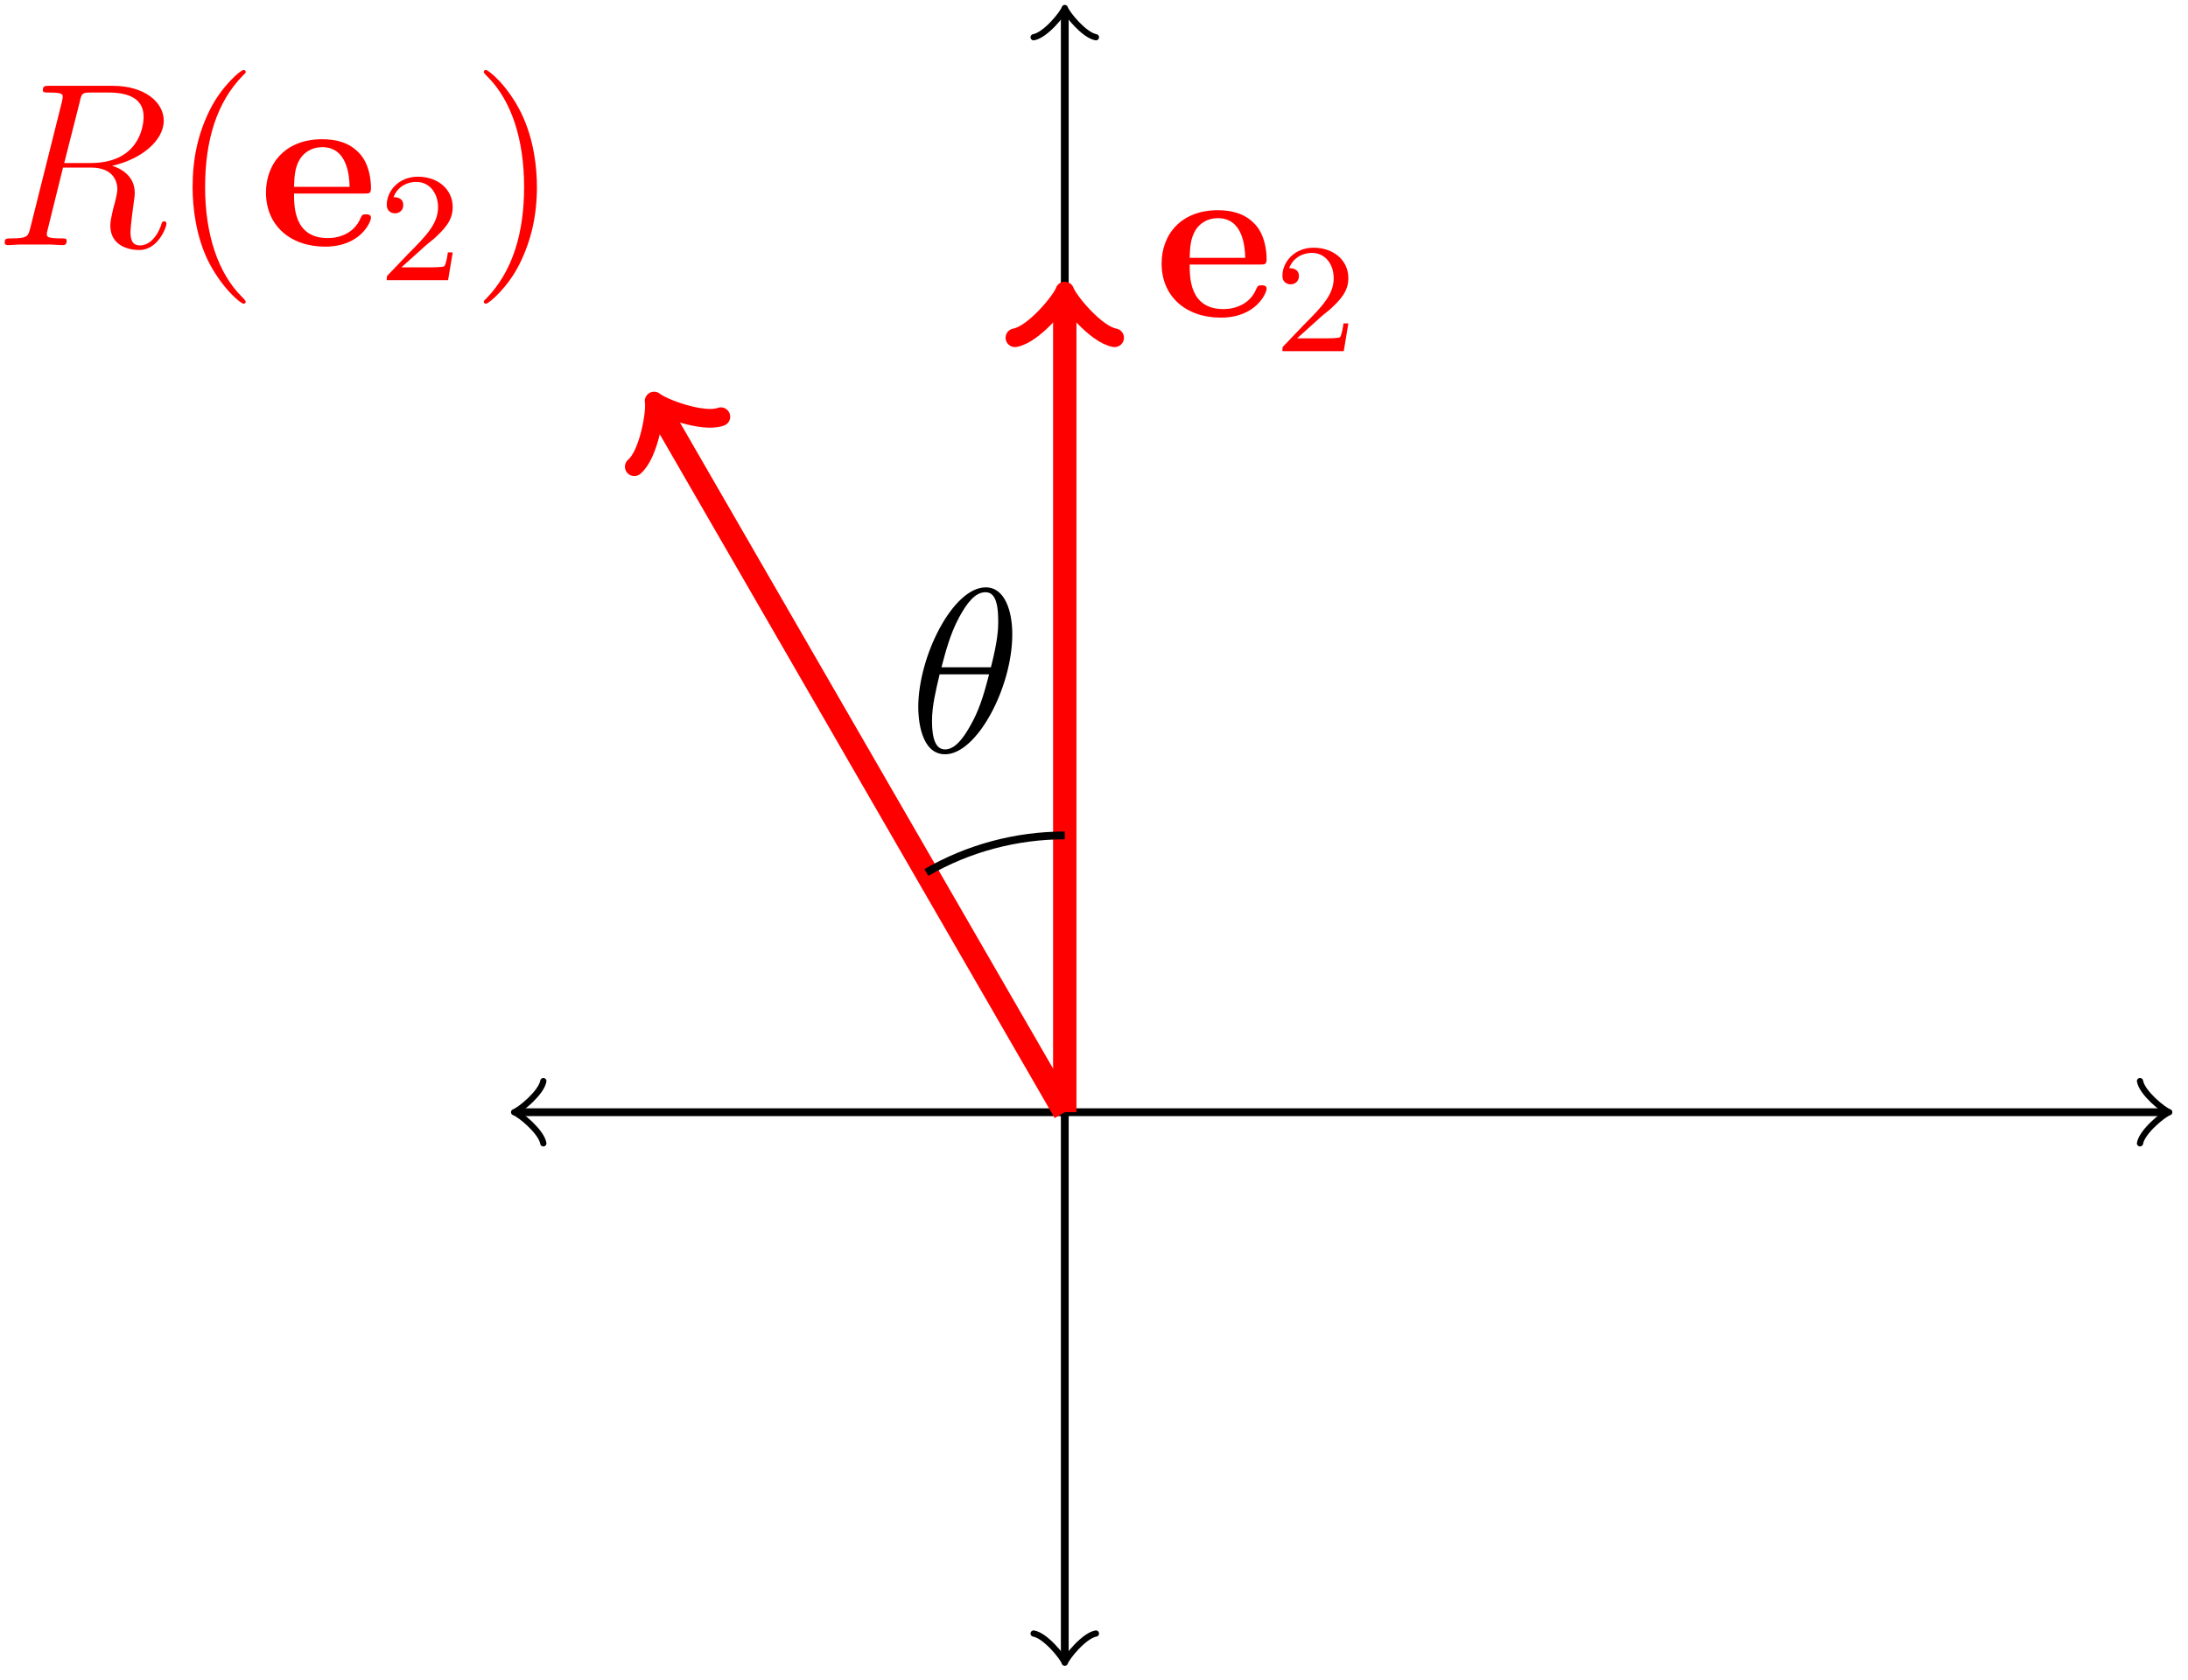
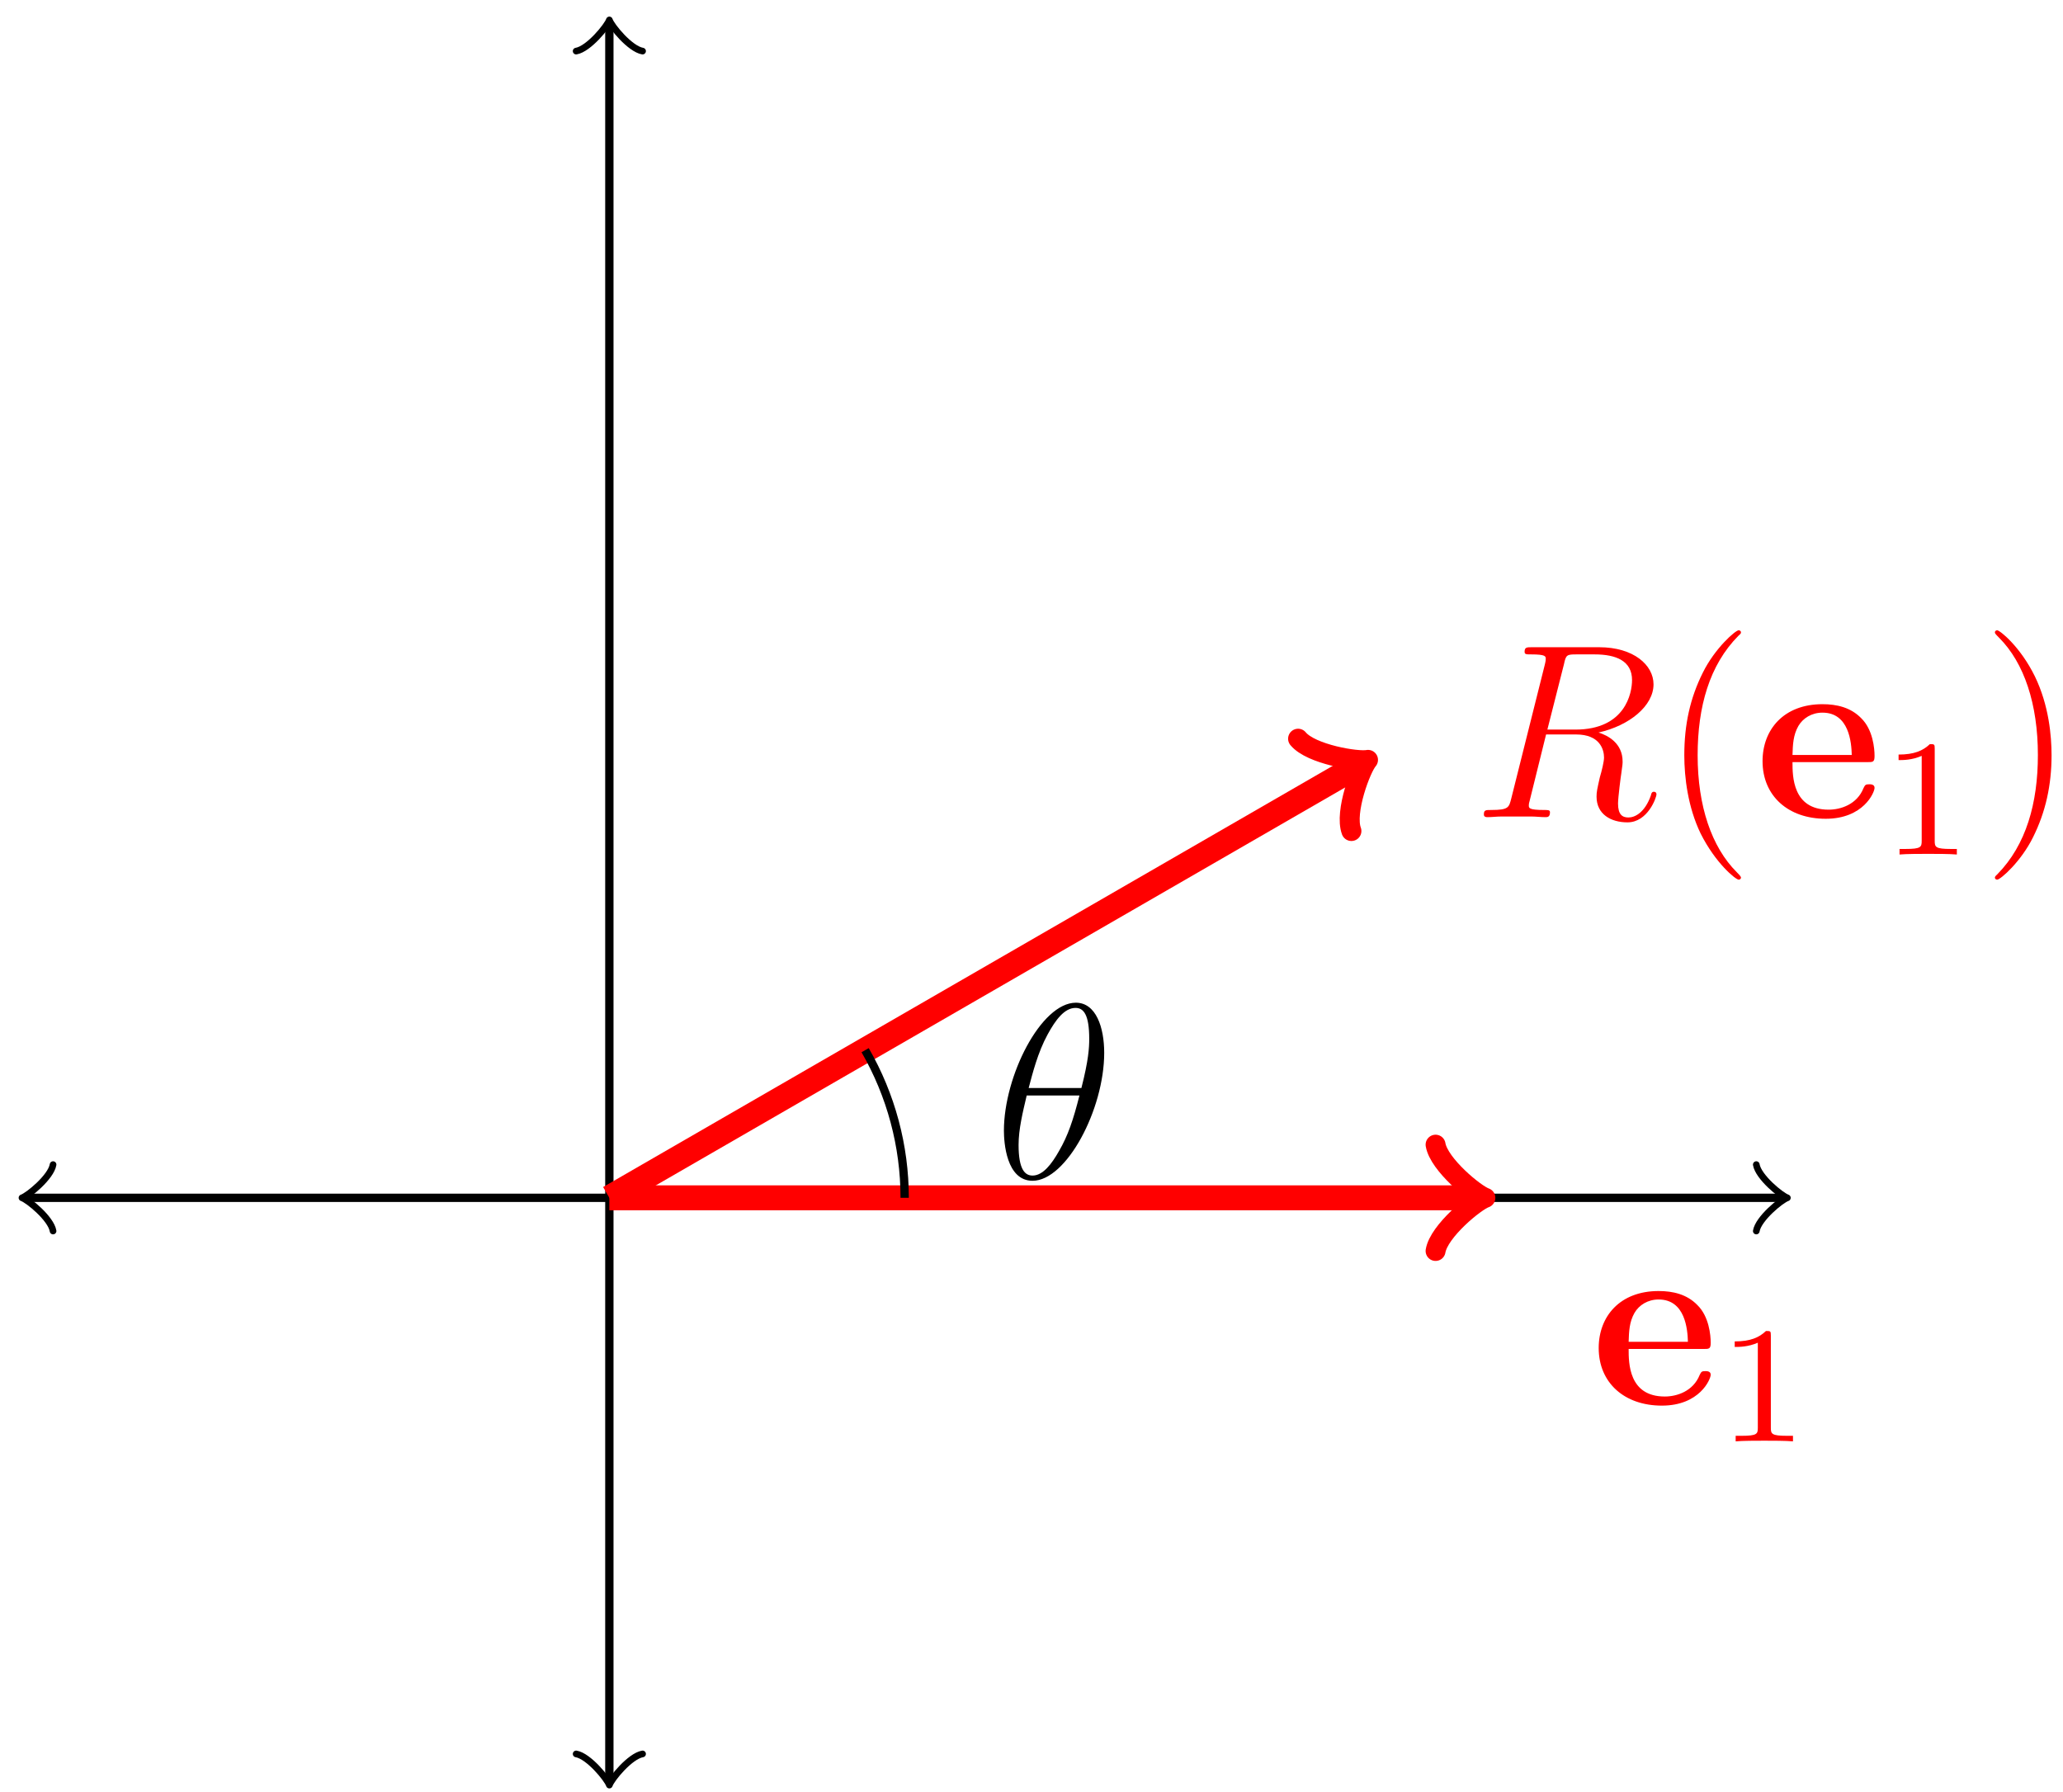
- <svg xmlns="http://www.w3.org/2000/svg" xmlns:xlink="http://www.w3.org/1999/xlink" width="112pt" height="86pt" viewBox="0 0 112 86" version="1.1">
+ <svg xmlns="http://www.w3.org/2000/svg" xmlns:xlink="http://www.w3.org/1999/xlink" width="99pt" height="86pt" viewBox="0 0 99 86" version="1.1">
  <defs>
    <g>
      <symbol overflow="visible" id="glyph0-0">
        <path style="stroke:none;" d="" />
      </symbol>
      <symbol overflow="visible" id="glyph0-1">
        <path style="stroke:none;" d="M 5.406 -2.641 C 5.672 -2.641 5.75 -2.641 5.75 -2.938 C 5.75 -3.297 5.672 -4.203 5.109 -4.75 C 4.609 -5.266 3.938 -5.422 3.25 -5.422 C 1.391 -5.422 0.375 -4.203 0.375 -2.688 C 0.375 -1.016 1.609 0.078 3.406 0.078 C 5.219 0.078 5.75 -1.188 5.75 -1.406 C 5.75 -1.578 5.562 -1.578 5.5 -1.578 C 5.312 -1.578 5.297 -1.547 5.219 -1.391 C 4.906 -0.609 4.125 -0.359 3.547 -0.359 C 1.812 -0.359 1.812 -1.969 1.812 -2.641 Z M 1.812 -2.984 C 1.828 -3.484 1.844 -3.938 2.094 -4.375 C 2.312 -4.75 2.734 -5.016 3.25 -5.016 C 4.531 -5.016 4.641 -3.578 4.656 -2.984 Z M 1.812 -2.984 " />
      </symbol>
      <symbol overflow="visible" id="glyph1-0">
        <path style="stroke:none;" d="" />
      </symbol>
      <symbol overflow="visible" id="glyph1-1">
-         <path style="stroke:none;" d="M 2.25 -1.625 C 2.375 -1.75 2.703 -2.016 2.844 -2.125 C 3.328 -2.578 3.797 -3.016 3.797 -3.734 C 3.797 -4.688 3 -5.297 2.016 -5.297 C 1.047 -5.297 0.422 -4.578 0.422 -3.859 C 0.422 -3.469 0.734 -3.422 0.844 -3.422 C 1.016 -3.422 1.266 -3.531 1.266 -3.844 C 1.266 -4.25 0.859 -4.25 0.766 -4.25 C 1 -4.844 1.531 -5.031 1.922 -5.031 C 2.656 -5.031 3.047 -4.406 3.047 -3.734 C 3.047 -2.906 2.469 -2.297 1.516 -1.344 L 0.516 -0.297 C 0.422 -0.219 0.422 -0.203 0.422 0 L 3.562 0 L 3.797 -1.422 L 3.547 -1.422 C 3.531 -1.266 3.469 -0.875 3.375 -0.719 C 3.328 -0.656 2.719 -0.656 2.594 -0.656 L 1.172 -0.656 Z M 2.25 -1.625 " />
+         <path style="stroke:none;" d="M 2.5 -5.078 C 2.5 -5.297 2.484 -5.297 2.266 -5.297 C 1.938 -4.984 1.516 -4.797 0.766 -4.797 L 0.766 -4.531 C 0.984 -4.531 1.406 -4.531 1.875 -4.734 L 1.875 -0.656 C 1.875 -0.359 1.844 -0.266 1.094 -0.266 L 0.812 -0.266 L 0.812 0 C 1.141 -0.031 1.828 -0.031 2.188 -0.031 C 2.547 -0.031 3.234 -0.031 3.562 0 L 3.562 -0.266 L 3.281 -0.266 C 2.531 -0.266 2.5 -0.359 2.5 -0.656 Z M 2.5 -5.078 " />
      </symbol>
      <symbol overflow="visible" id="glyph2-0">
        <path style="stroke:none;" d="" />
      </symbol>
      <symbol overflow="visible" id="glyph2-1">
        <path style="stroke:none;" d="M 4.406 -7.344 C 4.5 -7.797 4.547 -7.812 5.016 -7.812 L 5.875 -7.812 C 6.906 -7.812 7.672 -7.5 7.672 -6.578 C 7.672 -5.969 7.359 -4.203 4.953 -4.203 L 3.609 -4.203 Z M 6.062 -4.062 C 7.547 -4.391 8.703 -5.344 8.703 -6.375 C 8.703 -7.297 7.75 -8.156 6.094 -8.156 L 2.859 -8.156 C 2.625 -8.156 2.516 -8.156 2.516 -7.938 C 2.516 -7.812 2.594 -7.812 2.828 -7.812 C 3.531 -7.812 3.531 -7.719 3.531 -7.594 C 3.531 -7.562 3.531 -7.5 3.484 -7.312 L 1.875 -0.891 C 1.766 -0.469 1.75 -0.344 0.922 -0.344 C 0.641 -0.344 0.562 -0.344 0.562 -0.125 C 0.562 0 0.688 0 0.734 0 C 0.938 0 1.188 -0.031 1.422 -0.031 L 2.828 -0.031 C 3.047 -0.031 3.297 0 3.516 0 C 3.609 0 3.734 0 3.734 -0.234 C 3.734 -0.344 3.641 -0.344 3.453 -0.344 C 2.719 -0.344 2.719 -0.438 2.719 -0.562 C 2.719 -0.578 2.719 -0.656 2.75 -0.75 L 3.547 -3.969 L 4.984 -3.969 C 6.125 -3.969 6.328 -3.25 6.328 -2.859 C 6.328 -2.672 6.219 -2.219 6.125 -1.906 C 6 -1.344 5.969 -1.219 5.969 -0.984 C 5.969 -0.141 6.656 0.25 7.453 0.25 C 8.422 0.25 8.844 -0.938 8.844 -1.094 C 8.844 -1.188 8.781 -1.219 8.719 -1.219 C 8.625 -1.219 8.594 -1.141 8.578 -1.047 C 8.281 -0.203 7.797 0.016 7.5 0.016 C 7.203 0.016 7 -0.125 7 -0.656 C 7 -0.938 7.141 -2.031 7.156 -2.094 C 7.219 -2.531 7.219 -2.578 7.219 -2.672 C 7.219 -3.547 6.516 -3.922 6.062 -4.062 Z M 6.062 -4.062 " />
      </symbol>
      <symbol overflow="visible" id="glyph2-2">
        <path style="stroke:none;" d="M 5.297 -6.016 C 5.297 -7.234 4.906 -8.422 3.938 -8.422 C 2.266 -8.422 0.484 -4.906 0.484 -2.281 C 0.484 -1.734 0.594 0.125 1.859 0.125 C 3.484 0.125 5.297 -3.297 5.297 -6.016 Z M 1.672 -4.328 C 1.859 -5.031 2.109 -6.031 2.578 -6.891 C 2.969 -7.609 3.391 -8.172 3.922 -8.172 C 4.312 -8.172 4.578 -7.844 4.578 -6.688 C 4.578 -6.266 4.547 -5.672 4.203 -4.328 Z M 4.109 -3.969 C 3.812 -2.797 3.562 -2.047 3.125 -1.297 C 2.781 -0.688 2.359 -0.125 1.859 -0.125 C 1.5 -0.125 1.188 -0.406 1.188 -1.594 C 1.188 -2.359 1.391 -3.172 1.578 -3.969 Z M 4.109 -3.969 " />
      </symbol>
      <symbol overflow="visible" id="glyph3-0">
        <path style="stroke:none;" d="" />
      </symbol>
      <symbol overflow="visible" id="glyph3-1">
        <path style="stroke:none;" d="M 3.891 2.906 C 3.891 2.875 3.891 2.844 3.688 2.641 C 2.484 1.438 1.812 -0.531 1.812 -2.969 C 1.812 -5.297 2.375 -7.297 3.766 -8.703 C 3.891 -8.812 3.891 -8.828 3.891 -8.875 C 3.891 -8.938 3.828 -8.969 3.781 -8.969 C 3.625 -8.969 2.641 -8.109 2.062 -6.938 C 1.453 -5.719 1.172 -4.453 1.172 -2.969 C 1.172 -1.906 1.344 -0.484 1.953 0.781 C 2.672 2.219 3.641 3 3.781 3 C 3.828 3 3.891 2.969 3.891 2.906 Z M 3.891 2.906 " />
      </symbol>
      <symbol overflow="visible" id="glyph3-2">
        <path style="stroke:none;" d="M 3.375 -2.969 C 3.375 -3.891 3.25 -5.359 2.578 -6.75 C 1.875 -8.188 0.891 -8.969 0.766 -8.969 C 0.719 -8.969 0.656 -8.938 0.656 -8.875 C 0.656 -8.828 0.656 -8.812 0.859 -8.609 C 2.062 -7.406 2.719 -5.422 2.719 -2.984 C 2.719 -0.672 2.156 1.328 0.781 2.734 C 0.656 2.844 0.656 2.875 0.656 2.906 C 0.656 2.969 0.719 3 0.766 3 C 0.922 3 1.906 2.141 2.484 0.969 C 3.094 -0.25 3.375 -1.547 3.375 -2.969 Z M 3.375 -2.969 " />
      </symbol>
    </g>
  </defs>
  <g id="surface1">
-     <path style="fill:none;stroke-width:0.399;stroke-linecap:butt;stroke-linejoin:miter;stroke:rgb(0%,0%,0%);stroke-opacity:1;stroke-miterlimit:10;" d="M -27.887 -0 L 56.234 -0 " transform="matrix(1,0,0,-1,54.504,56.945)" />
-     <path style="fill:none;stroke-width:0.319;stroke-linecap:round;stroke-linejoin:round;stroke:rgb(0%,0%,0%);stroke-opacity:1;stroke-miterlimit:10;" d="M -1.197 1.594 C -1.095 0.996 -0.002 0.098 0.299 0 C -0.002 -0.101 -1.095 -0.996 -1.197 -1.593 " transform="matrix(-1,0,0,1,26.61548,56.945)" />
-     <path style="fill:none;stroke-width:0.319;stroke-linecap:round;stroke-linejoin:round;stroke:rgb(0%,0%,0%);stroke-opacity:1;stroke-miterlimit:10;" d="M -1.196 1.593 C -1.095 0.996 -0.001 0.101 0.3 -0 C -0.001 -0.098 -1.095 -0.996 -1.196 -1.594 " transform="matrix(1,0,0,-1,110.7393,56.945)" />
-     <path style="fill:none;stroke-width:0.399;stroke-linecap:butt;stroke-linejoin:miter;stroke:rgb(0%,0%,0%);stroke-opacity:1;stroke-miterlimit:10;" d="M -0 -27.887 L -0 56.234 " transform="matrix(1,0,0,-1,54.504,56.945)" />
-     <path style="fill:none;stroke-width:0.319;stroke-linecap:round;stroke-linejoin:round;stroke:rgb(0%,0%,0%);stroke-opacity:1;stroke-miterlimit:10;" d="M -1.197 1.594 C -1.095 0.996 -0.001 0.101 0.299 -0 C -0.001 -0.098 -1.095 -0.996 -1.197 -1.594 " transform="matrix(0,1,1,0,54.504,84.83352)" />
-     <path style="fill:none;stroke-width:0.319;stroke-linecap:round;stroke-linejoin:round;stroke:rgb(0%,0%,0%);stroke-opacity:1;stroke-miterlimit:10;" d="M -1.197 1.594 C -1.095 0.996 -0.001 0.098 0.3 0 C -0.001 -0.101 -1.095 -0.996 -1.197 -1.594 " transform="matrix(0,-1,-1,0,54.504,0.70966)" />
-     <path style="fill:none;stroke-width:1.196;stroke-linecap:butt;stroke-linejoin:miter;stroke:rgb(100%,0%,0%);stroke-opacity:1;stroke-miterlimit:10;" d="M -0 -0 L -0 41.562 " transform="matrix(1,0,0,-1,54.504,56.945)" />
-     <path style="fill:none;stroke-width:0.956;stroke-linecap:round;stroke-linejoin:round;stroke:rgb(100%,0%,0%);stroke-opacity:1;stroke-miterlimit:10;" d="M -1.912 2.551 C -1.752 1.594 -0.002 0.16 0.479 0 C -0.002 -0.16 -1.752 -1.594 -1.912 -2.551 " transform="matrix(0,-1,-1,0,54.504,15.38122)" />
+     <path style="fill:none;stroke-width:0.399;stroke-linecap:butt;stroke-linejoin:miter;stroke:rgb(0%,0%,0%);stroke-opacity:1;stroke-miterlimit:10;" d="M -27.889 -0 L 56.236 -0 " transform="matrix(1,0,0,-1,29.241,57.492)" />
+     <path style="fill:none;stroke-width:0.319;stroke-linecap:round;stroke-linejoin:round;stroke:rgb(0%,0%,0%);stroke-opacity:1;stroke-miterlimit:10;" d="M -1.194 1.594 C -1.097 0.996 0.001 0.098 0.298 0 C 0.001 -0.101 -1.097 -0.996 -1.194 -1.594 " transform="matrix(-1,0,0,1,1.35248,57.492)" />
+     <path style="fill:none;stroke-width:0.319;stroke-linecap:round;stroke-linejoin:round;stroke:rgb(0%,0%,0%);stroke-opacity:1;stroke-miterlimit:10;" d="M -1.195 1.594 C -1.097 0.996 0 0.101 0.297 -0 C 0 -0.098 -1.097 -0.996 -1.195 -1.594 " transform="matrix(1,0,0,-1,85.47634,57.492)" />
+     <path style="fill:none;stroke-width:0.399;stroke-linecap:butt;stroke-linejoin:miter;stroke:rgb(0%,0%,0%);stroke-opacity:1;stroke-miterlimit:10;" d="M 0.001 -27.887 L 0.001 56.234 " transform="matrix(1,0,0,-1,29.241,57.492)" />
+     <path style="fill:none;stroke-width:0.319;stroke-linecap:round;stroke-linejoin:round;stroke:rgb(0%,0%,0%);stroke-opacity:1;stroke-miterlimit:10;" d="M -1.197 1.595 C -1.095 0.997 -0.002 0.099 0.299 0.001 C -0.002 -0.1 -1.095 -0.995 -1.197 -1.593 " transform="matrix(0,1,1,0,29.241,85.38052)" />
+     <path style="fill:none;stroke-width:0.319;stroke-linecap:round;stroke-linejoin:round;stroke:rgb(0%,0%,0%);stroke-opacity:1;stroke-miterlimit:10;" d="M -1.196 1.593 C -1.095 0.995 -0.001 0.1 0.3 -0.001 C -0.001 -0.099 -1.095 -0.997 -1.196 -1.595 " transform="matrix(0,-1,-1,0,29.241,1.25666)" />
+     <path style="fill:none;stroke-width:1.196;stroke-linecap:butt;stroke-linejoin:miter;stroke:rgb(100%,0%,0%);stroke-opacity:1;stroke-miterlimit:10;" d="M 0.001 -0 L 41.564 -0 " transform="matrix(1,0,0,-1,29.241,57.492)" />
+     <path style="fill:none;stroke-width:0.956;stroke-linecap:round;stroke-linejoin:round;stroke:rgb(100%,0%,0%);stroke-opacity:1;stroke-miterlimit:10;" d="M -1.914 2.551 C -1.754 1.594 -0 0.16 0.476 -0 C -0 -0.16 -1.754 -1.594 -1.914 -2.551 " transform="matrix(1,0,0,-1,70.80478,57.492)" />
    <g style="fill:rgb(100%,0%,0%);fill-opacity:1;">
-       <use xlink:href="#glyph0-1" x="59.086" y="16.185" />
+       <use xlink:href="#glyph0-1" x="76.344" y="67.388" />
    </g>
    <g style="fill:rgb(100%,0%,0%);fill-opacity:1;">
-       <use xlink:href="#glyph1-1" x="65.223" y="17.979" />
+       <use xlink:href="#glyph1-1" x="82.48" y="69.181" />
    </g>
-     <path style="fill:none;stroke-width:1.196;stroke-linecap:butt;stroke-linejoin:miter;stroke:rgb(100%,0%,0%);stroke-opacity:1;stroke-miterlimit:10;" d="M -0 -0 L -20.781 35.992 " transform="matrix(1,0,0,-1,54.504,56.945)" />
-     <path style="fill:none;stroke-width:0.956;stroke-linecap:round;stroke-linejoin:round;stroke:rgb(100%,0%,0%);stroke-opacity:1;stroke-miterlimit:10;" d="M -1.915 2.55 C -1.752 1.593 0 0.158 0.479 -0.001 C 0 -0.161 -1.753 -1.594 -1.914 -2.549 " transform="matrix(-0.5016,-0.86877,-0.86877,0.5016,33.72365,20.95225)" />
+     <path style="fill:none;stroke-width:1.196;stroke-linecap:butt;stroke-linejoin:miter;stroke:rgb(100%,0%,0%);stroke-opacity:1;stroke-miterlimit:10;" d="M 0.001 -0 L 35.993 20.781 " transform="matrix(1,0,0,-1,29.241,57.492)" />
+     <path style="fill:none;stroke-width:0.956;stroke-linecap:round;stroke-linejoin:round;stroke:rgb(100%,0%,0%);stroke-opacity:1;stroke-miterlimit:10;" d="M -1.913 2.549 C -1.754 1.594 -0.002 0.159 0.477 -0 C -0.002 -0.16 -1.752 -1.595 -1.912 -2.55 " transform="matrix(0.86877,-0.5016,-0.5016,-0.86877,65.23375,36.71165)" />
    <g style="fill:rgb(100%,0%,0%);fill-opacity:1;">
-       <use xlink:href="#glyph2-1" x="-0.321" y="12.55" />
+       <use xlink:href="#glyph2-1" x="70.647" y="39.221" />
    </g>
    <g style="fill:rgb(100%,0%,0%);fill-opacity:1;">
-       <use xlink:href="#glyph3-1" x="8.687" y="12.55" />
+       <use xlink:href="#glyph3-1" x="79.655" y="39.221" />
    </g>
    <g style="fill:rgb(100%,0%,0%);fill-opacity:1;">
-       <use xlink:href="#glyph0-1" x="13.24" y="12.55" />
+       <use xlink:href="#glyph0-1" x="84.207" y="39.221" />
    </g>
    <g style="fill:rgb(100%,0%,0%);fill-opacity:1;">
-       <use xlink:href="#glyph1-1" x="19.376" y="14.344" />
+       <use xlink:href="#glyph1-1" x="90.344" y="41.014" />
    </g>
    <g style="fill:rgb(100%,0%,0%);fill-opacity:1;">
-       <use xlink:href="#glyph3-2" x="24.109" y="12.55" />
+       <use xlink:href="#glyph3-2" x="95.076" y="39.221" />
    </g>
-     <path style="fill:none;stroke-width:0.399;stroke-linecap:butt;stroke-linejoin:miter;stroke:rgb(0%,0%,0%);stroke-opacity:1;stroke-miterlimit:10;" d="M -0 14.172 C -2.488 14.172 -4.934 13.519 -7.086 12.273 " transform="matrix(1,0,0,-1,54.504,56.945)" />
+     <path style="fill:none;stroke-width:0.399;stroke-linecap:butt;stroke-linejoin:miter;stroke:rgb(0%,0%,0%);stroke-opacity:1;stroke-miterlimit:10;" d="M 14.173 -0 C 14.173 2.488 13.517 4.933 12.275 7.086 " transform="matrix(1,0,0,-1,29.241,57.492)" />
    <g style="fill:rgb(0%,0%,0%);fill-opacity:1;">
-       <use xlink:href="#glyph2-2" x="46.52" y="38.494" />
+       <use xlink:href="#glyph2-2" x="47.692" y="56.549" />
    </g>
  </g>
</svg>
